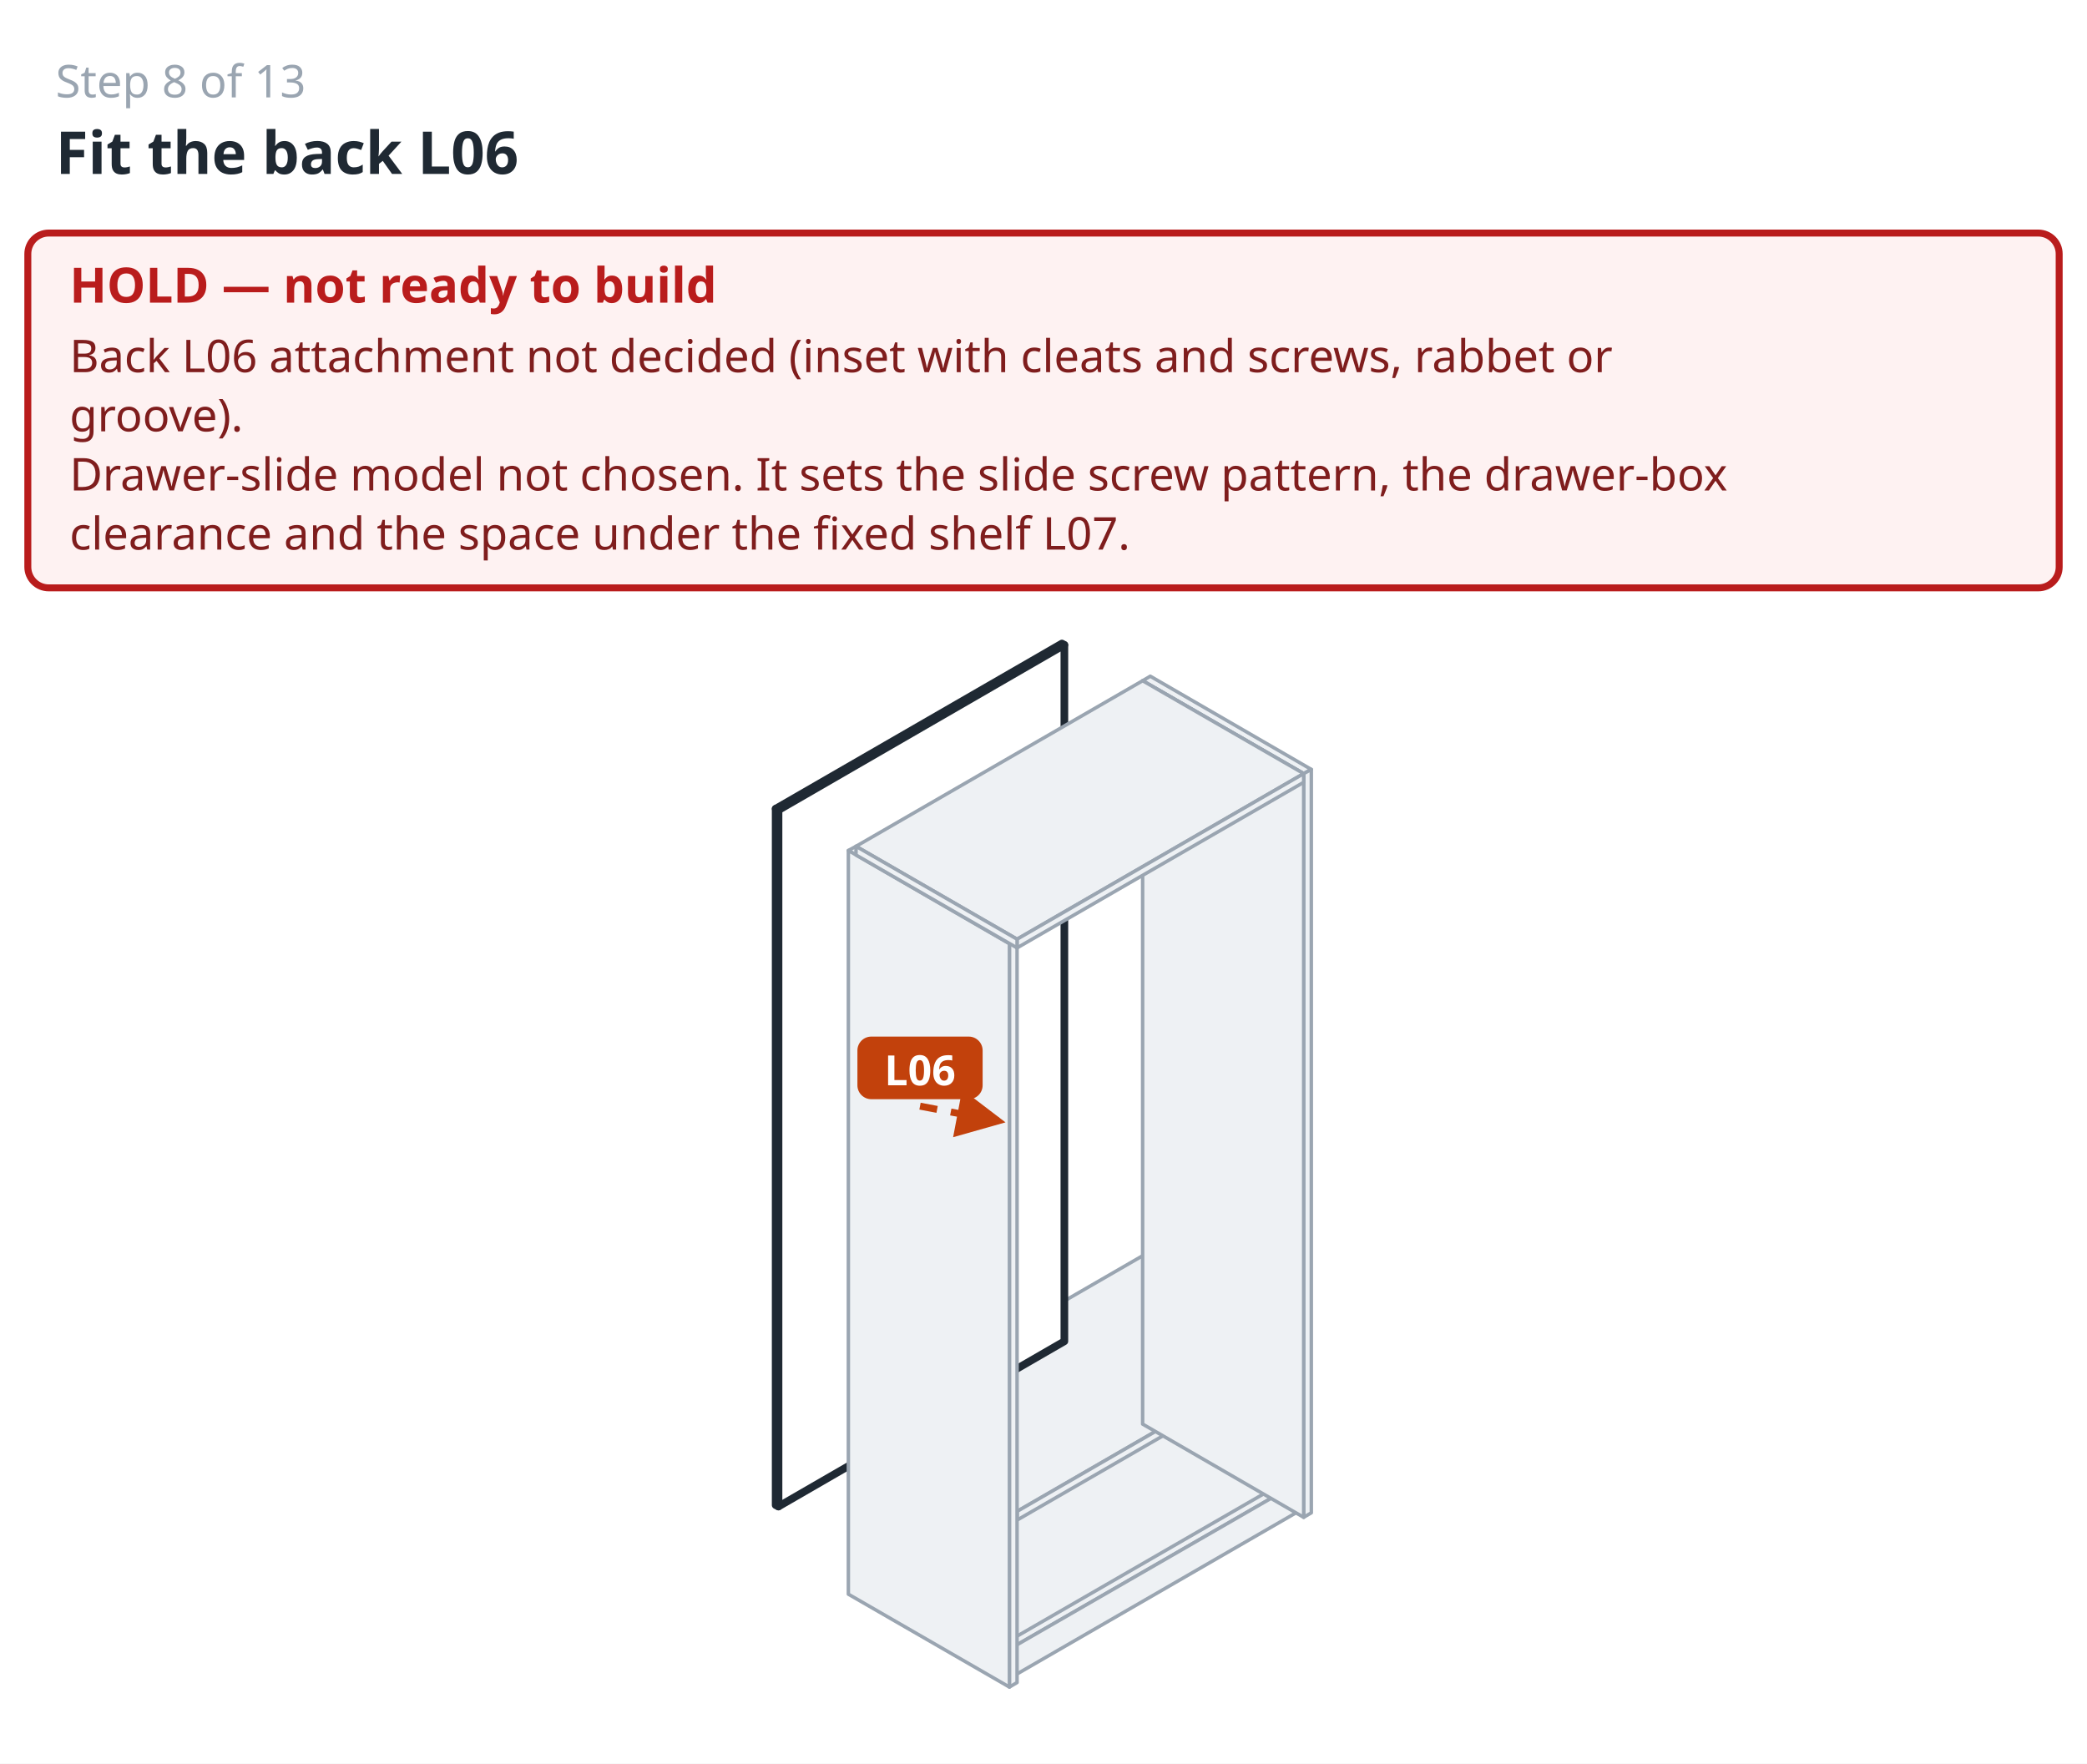
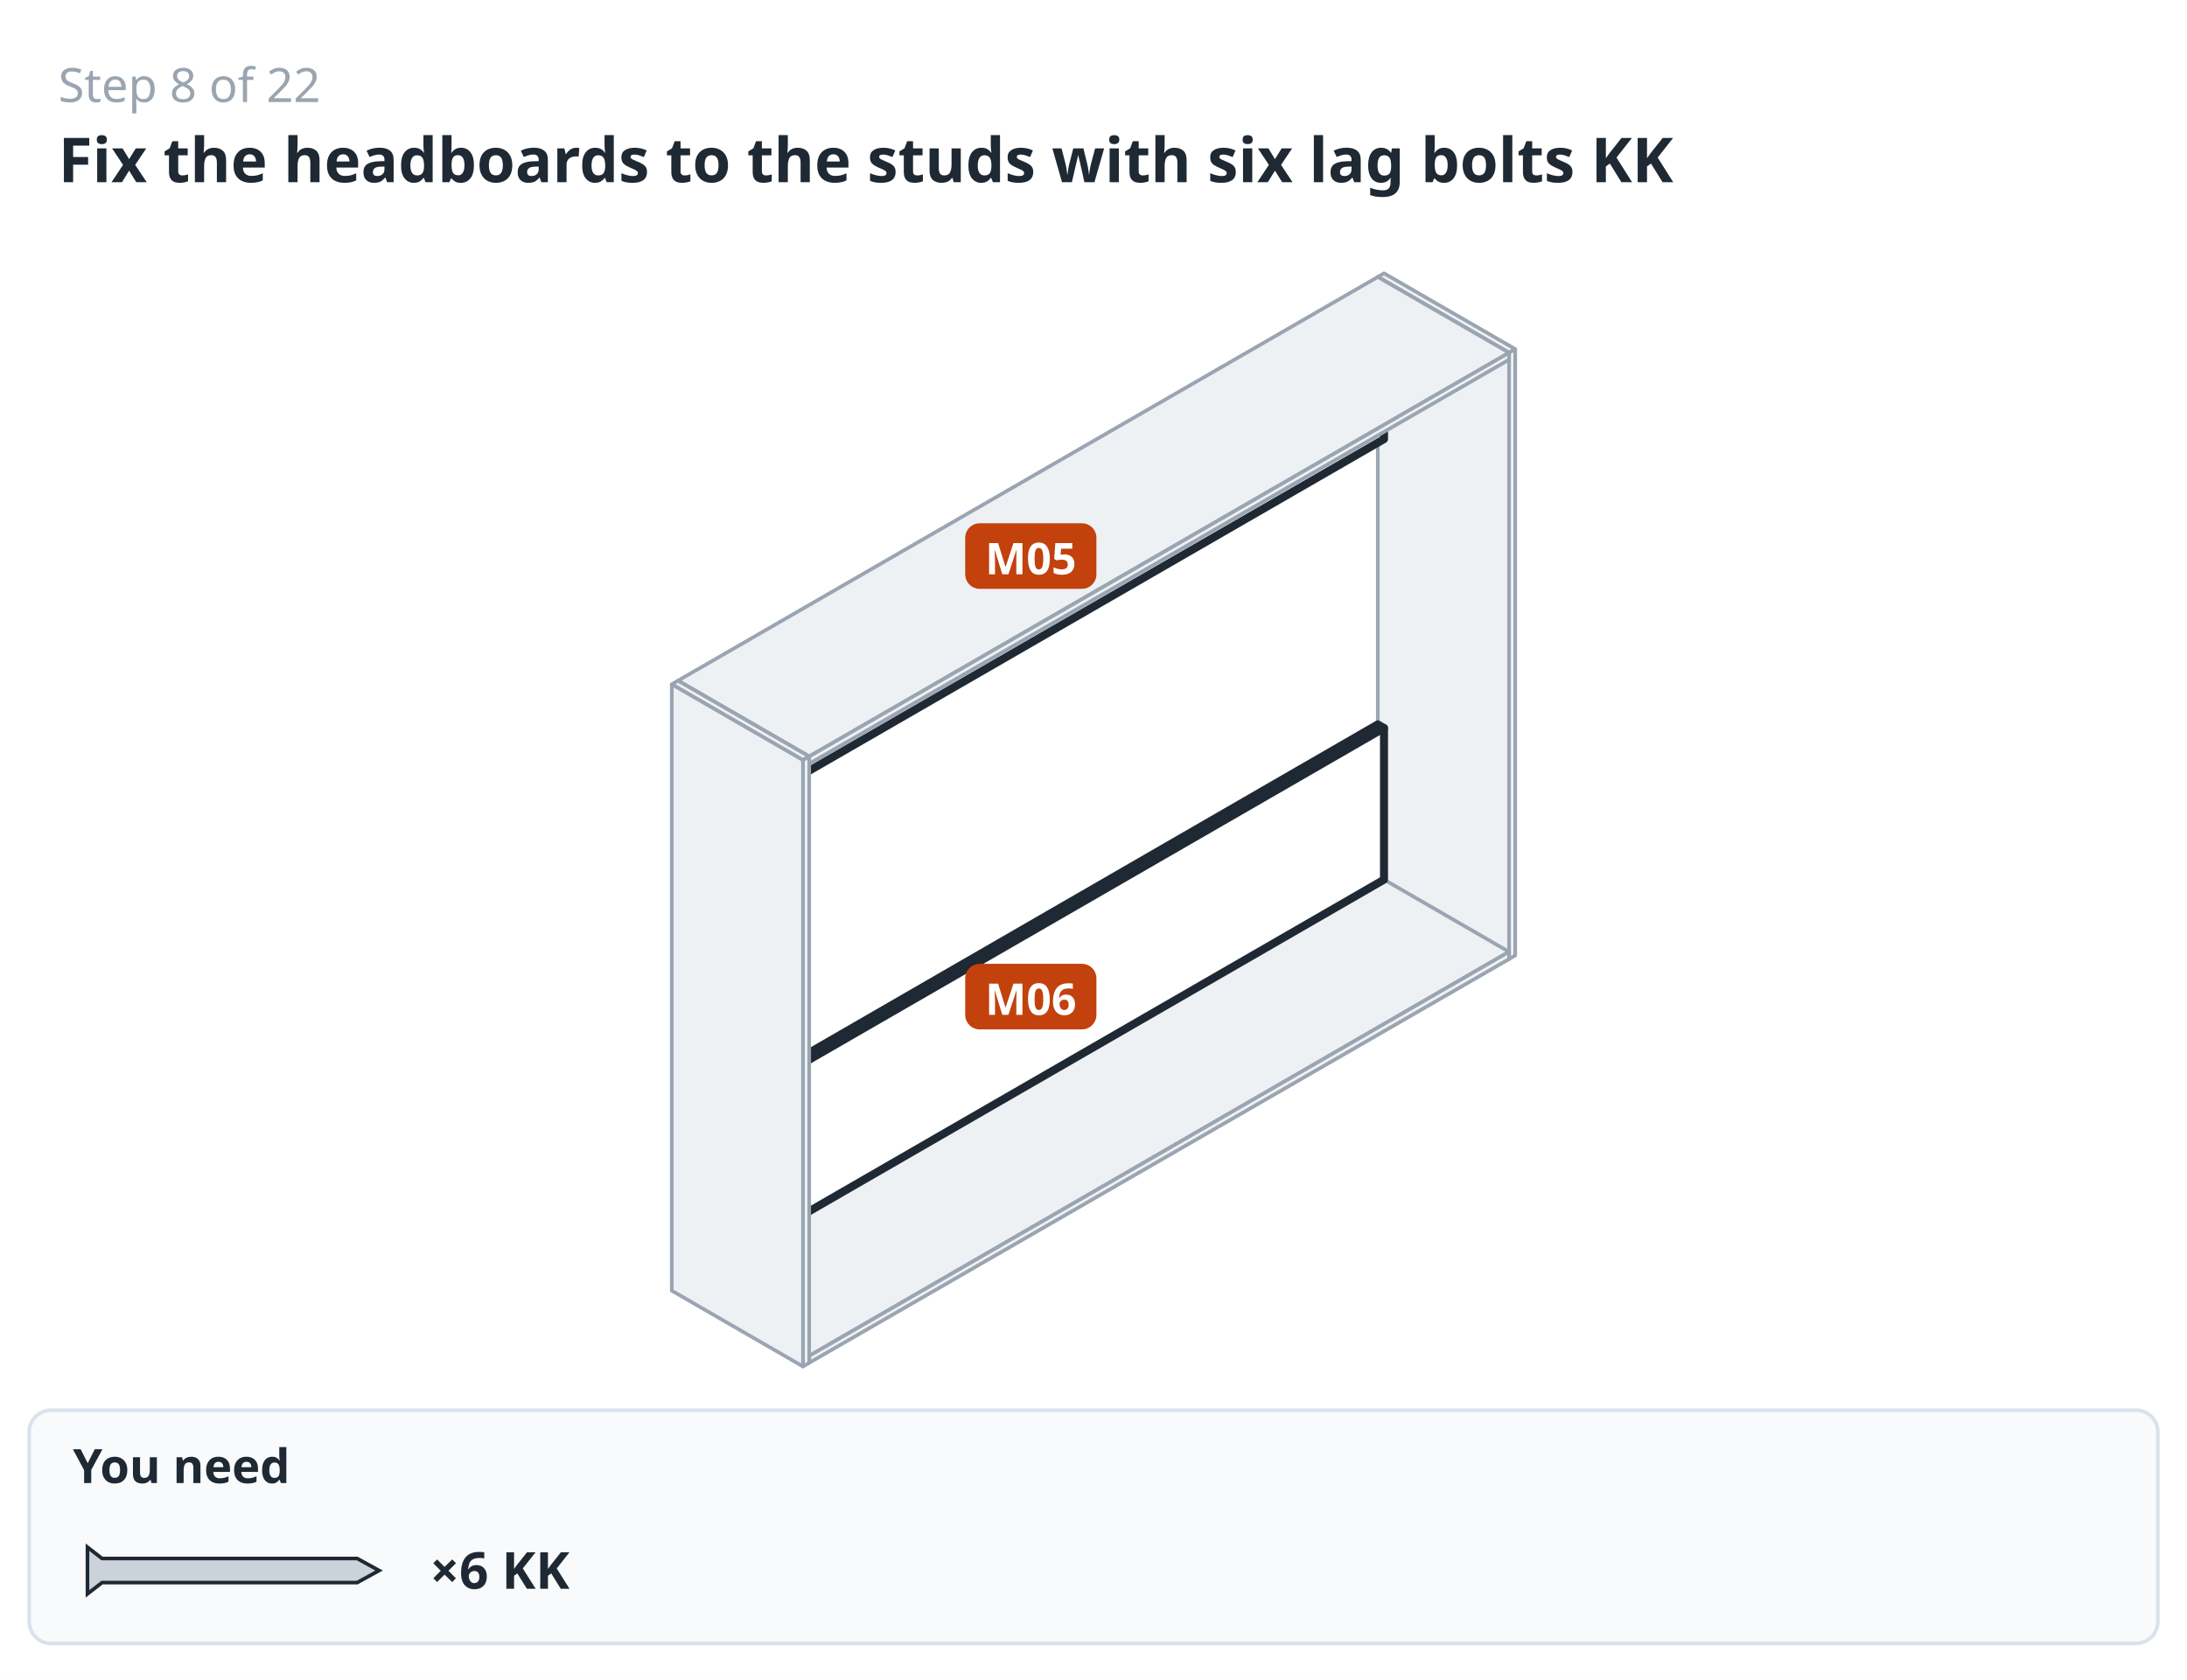
- <svg xmlns="http://www.w3.org/2000/svg" viewBox="0 0 600 507" width="600" height="507" role="img" font-family="system-ui, sans-serif">
+ <svg xmlns="http://www.w3.org/2000/svg" viewBox="0 0 600 461" width="600" height="461" role="img" font-family="system-ui, sans-serif">
  <rect width="100%" height="100%" fill="#fff" />
  <defs>
    <marker id="arrow" viewBox="0 0 10 10" refX="9" refY="5" markerWidth="7" markerHeight="7" orient="auto">
      <path d="M0,0 L10,5 L0,10 z" fill="#c2410c" />
    </marker>
  </defs>
-   <text x="16.0" y="28.0" font-size="13" font-weight="normal" fill="#9aa5b1" text-anchor="start">Step 8 of 13</text>
-   <text x="16.0" y="50.0" font-size="17" font-weight="bold" fill="#1f2933" text-anchor="start">Fit the back L06</text>
-   <rect x="8" y="67" width="584" height="102" rx="6" fill="#fef2f2" stroke="#b91c1c" stroke-width="2" />
-   <text x="20.0" y="87.0" font-size="14" font-weight="bold" fill="#b91c1c" text-anchor="start">HOLD — not ready to build</text>
-   <text x="20.0" y="107.0" font-size="13" font-weight="normal" fill="#7f1d1d" text-anchor="start">Back L06 attachment not decided (inset with cleats and screws, rabbet or</text>
-   <text x="20.0" y="124.0" font-size="13" font-weight="normal" fill="#7f1d1d" text-anchor="start">groove).</text>
-   <text x="20.0" y="141.0" font-size="13" font-weight="normal" fill="#7f1d1d" text-anchor="start">Drawer-slide model not chosen. It sets the slide screw pattern, the drawer-box</text>
-   <text x="20.0" y="158.0" font-size="13" font-weight="normal" fill="#7f1d1d" text-anchor="start">clearance and the space under the fixed shelf L07.</text>
-   <g class="part done" data-part="L04">
-     <polygon points="328.5,398.6 246.1,446.2 292.4,472.9 374.8,425.3" fill="#eef1f4" stroke="#9aa5b1" stroke-width="1" stroke-linejoin="round" />
-     <polygon points="374.8,427.8 292.4,475.4 292.4,472.9 374.8,425.3" fill="#eef1f4" stroke="#9aa5b1" stroke-width="1" stroke-linejoin="round" />
-     <polygon points="246.1,448.7 292.4,475.4 292.4,472.9 246.1,446.2" fill="#eef1f4" stroke="#9aa5b1" stroke-width="1" stroke-linejoin="round" />
+   <text x="16.0" y="28.0" font-size="13" font-weight="normal" fill="#9aa5b1" text-anchor="start">Step 8 of 22</text>
+   <text x="16.0" y="50.0" font-size="17" font-weight="bold" fill="#1f2933" text-anchor="start">Fix the headboards to the studs with six lag bolts KK</text>
+   <g class="part done" data-part="I-R">
+     <polygon points="391.2,169.4 390.8,169.7 407.9,179.6 408.4,179.3" fill="#eef1f4" stroke="#9aa5b1" stroke-width="1" stroke-linejoin="round" />
+     <polygon points="408.4,231.7 407.9,231.9 407.9,179.6 408.4,179.3" fill="#eef1f4" stroke="#9aa5b1" stroke-width="1" stroke-linejoin="round" />
+     <polygon points="390.8,222.0 407.9,231.9 407.9,179.6 390.8,169.7" fill="#eef1f4" stroke="#9aa5b1" stroke-width="1" stroke-linejoin="round" />
  </g>
-   <g class="part done" data-part="L05">
-     <polygon points="370.5,425.3 288.0,472.9 290.2,474.1 372.6,426.6" fill="#eef1f4" stroke="#9aa5b1" stroke-width="1" stroke-linejoin="round" />
-     <polygon points="372.6,434.9 290.2,482.5 290.2,474.1 372.6,426.6" fill="#eef1f4" stroke="#9aa5b1" stroke-width="1" stroke-linejoin="round" />
-     <polygon points="288.0,481.2 290.2,482.5 290.2,474.1 288.0,472.9" fill="#eef1f4" stroke="#9aa5b1" stroke-width="1" stroke-linejoin="round" />
+   <g class="part done" data-part="M01">
+     <polygon points="379.7,75.0 378.0,76.0 414.0,96.8 415.7,95.8" fill="#eef1f4" stroke="#9aa5b1" stroke-width="1" stroke-linejoin="round" />
+     <polygon points="415.7,262.2 414.0,263.2 414.0,96.8 415.7,95.8" fill="#eef1f4" stroke="#9aa5b1" stroke-width="1" stroke-linejoin="round" />
+     <polygon points="378.0,242.4 414.0,263.2 414.0,96.8 378.0,76.0" fill="#eef1f4" stroke="#9aa5b1" stroke-width="1" stroke-linejoin="round" />
  </g>
-   <g class="part done" data-part="L07">
-     <polygon points="329.2,360.6 246.8,408.2 292.4,434.5 374.8,386.9" fill="#eef1f4" stroke="#9aa5b1" stroke-width="1" stroke-linejoin="round" />
-     <polygon points="374.8,389.4 292.4,437.0 292.4,434.5 374.8,386.9" fill="#eef1f4" stroke="#9aa5b1" stroke-width="1" stroke-linejoin="round" />
-     <polygon points="246.8,410.7 292.4,437.0 292.4,434.5 246.8,408.2" fill="#eef1f4" stroke="#9aa5b1" stroke-width="1" stroke-linejoin="round" />
+   <g class="part done" data-part="M04">
+     <polygon points="378.0,240.4 186.0,351.3 222.0,372.1 414.0,261.2" fill="#eef1f4" stroke="#9aa5b1" stroke-width="1" stroke-linejoin="round" />
+     <polygon points="414.0,263.2 222.0,374.0 222.0,372.1 414.0,261.2" fill="#eef1f4" stroke="#9aa5b1" stroke-width="1" stroke-linejoin="round" />
+     <polygon points="186.0,353.2 222.0,374.0 222.0,372.1 186.0,351.3" fill="#eef1f4" stroke="#9aa5b1" stroke-width="1" stroke-linejoin="round" />
  </g>
-   <g class="part new" data-part="L06">
-     <polygon points="305.3,185.0 223.0,232.5 223.8,232.9 306.0,185.4" fill="#fff" stroke="#1f2933" stroke-width="2.2" stroke-linejoin="round" />
-     <polygon points="306.0,385.6 223.8,433.1 223.8,232.9 306.0,185.4" fill="#fff" stroke="#1f2933" stroke-width="2.2" stroke-linejoin="round" />
-     <polygon points="223.0,432.7 223.8,433.1 223.8,232.9 223.0,232.5" fill="#fff" stroke="#1f2933" stroke-width="2.2" stroke-linejoin="round" />
+   <g class="part drilled" data-part="M06">
+     <polygon points="378.0,198.8 186.0,309.7 187.7,310.6 379.7,199.8" fill="#fff" stroke="#1f2933" stroke-width="2.2" stroke-linejoin="round" />
+     <polygon points="379.7,241.4 187.7,352.2 187.7,310.6 379.7,199.8" fill="#fff" stroke="#1f2933" stroke-width="2.2" stroke-linejoin="round" />
+     <polygon points="186.0,351.3 187.7,352.2 187.7,310.6 186.0,309.7" fill="#fff" stroke="#1f2933" stroke-width="2.2" stroke-linejoin="round" />
  </g>
-   <g class="part done" data-part="L01">
-     <polygon points="330.7,194.4 328.5,195.7 374.8,222.4 377.0,221.2" fill="#eef1f4" stroke="#9aa5b1" stroke-width="1" stroke-linejoin="round" />
-     <polygon points="377.0,434.9 374.8,436.2 374.8,222.4 377.0,221.2" fill="#eef1f4" stroke="#9aa5b1" stroke-width="1" stroke-linejoin="round" />
-     <polygon points="328.5,409.4 374.8,436.2 374.8,222.4 328.5,195.7" fill="#eef1f4" stroke="#9aa5b1" stroke-width="1" stroke-linejoin="round" />
+   <g class="part drilled" data-part="M05">
+     <polygon points="378.0,77.9 186.0,188.8 187.7,189.7 379.7,78.9" fill="#fff" stroke="#1f2933" stroke-width="2.2" stroke-linejoin="round" />
+     <polygon points="379.7,120.5 187.7,231.3 187.7,189.7 379.7,78.9" fill="#fff" stroke="#1f2933" stroke-width="2.2" stroke-linejoin="round" />
+     <polygon points="186.0,230.4 187.7,231.3 187.7,189.7 186.0,188.8" fill="#fff" stroke="#1f2933" stroke-width="2.2" stroke-linejoin="round" />
  </g>
-   <g class="part done" data-part="L02">
-     <polygon points="246.1,243.3 243.9,244.5 290.2,271.3 292.4,270.0" fill="#eef1f4" stroke="#9aa5b1" stroke-width="1" stroke-linejoin="round" />
-     <polygon points="292.4,483.7 290.2,485.0 290.2,271.3 292.4,270.0" fill="#eef1f4" stroke="#9aa5b1" stroke-width="1" stroke-linejoin="round" />
-     <polygon points="243.9,458.3 290.2,485.0 290.2,271.3 243.9,244.5" fill="#eef1f4" stroke="#9aa5b1" stroke-width="1" stroke-linejoin="round" />
+   <g class="part done" data-part="M03">
+     <polygon points="378.0,76.0 186.0,186.8 222.0,207.6 414.0,96.8" fill="#eef1f4" stroke="#9aa5b1" stroke-width="1" stroke-linejoin="round" />
+     <polygon points="414.0,98.7 222.0,209.6 222.0,207.6 414.0,96.8" fill="#eef1f4" stroke="#9aa5b1" stroke-width="1" stroke-linejoin="round" />
+     <polygon points="186.0,188.8 222.0,209.6 222.0,207.6 186.0,186.8" fill="#eef1f4" stroke="#9aa5b1" stroke-width="1" stroke-linejoin="round" />
  </g>
-   <g class="part done" data-part="L03">
-     <polygon points="328.5,195.7 246.1,243.3 292.4,270.0 374.8,222.4" fill="#eef1f4" stroke="#9aa5b1" stroke-width="1" stroke-linejoin="round" />
-     <polygon points="374.8,224.9 292.4,272.5 292.4,270.0 374.8,222.4" fill="#eef1f4" stroke="#9aa5b1" stroke-width="1" stroke-linejoin="round" />
-     <polygon points="246.1,245.8 292.4,272.5 292.4,270.0 246.1,243.3" fill="#eef1f4" stroke="#9aa5b1" stroke-width="1" stroke-linejoin="round" />
+   <g class="part done" data-part="I-L">
+     <polygon points="199.7,280.0 199.2,280.3 216.4,290.2 216.8,289.9" fill="#eef1f4" stroke="#9aa5b1" stroke-width="1" stroke-linejoin="round" />
+     <polygon points="216.8,342.3 216.4,342.5 216.4,290.2 216.8,289.9" fill="#eef1f4" stroke="#9aa5b1" stroke-width="1" stroke-linejoin="round" />
+     <polygon points="199.2,332.6 216.4,342.5 216.4,290.2 199.2,280.3" fill="#eef1f4" stroke="#9aa5b1" stroke-width="1" stroke-linejoin="round" />
+   </g>
+   <g class="part done" data-part="M02">
+     <polygon points="186.0,186.8 184.3,187.8 220.3,208.6 222.0,207.6" fill="#eef1f4" stroke="#9aa5b1" stroke-width="1" stroke-linejoin="round" />
+     <polygon points="222.0,374.0 220.3,375.0 220.3,208.6 222.0,207.6" fill="#eef1f4" stroke="#9aa5b1" stroke-width="1" stroke-linejoin="round" />
+     <polygon points="184.3,354.2 220.3,375.0 220.3,208.6 184.3,187.8" fill="#eef1f4" stroke="#9aa5b1" stroke-width="1" stroke-linejoin="round" />
  </g>
  <g class="labels">
-     <line x1="264.5" y1="318.0" x2="287.7" y2="322.4" stroke="#c2410c" stroke-width="2" stroke-dasharray="5 4" marker-end="url(#arrow)" />
-     <rect x="246.5" y="298.0" width="36" height="18" rx="4" fill="#c2410c" />
-     <text x="264.5" y="312.0" font-size="12" font-weight="bold" fill="#fff" text-anchor="middle">L06</text>
+     <rect x="264.8" y="264.5" width="36" height="18" rx="4" fill="#c2410c" />
+     <text x="282.8" y="278.5" font-size="12" font-weight="bold" fill="#fff" text-anchor="middle">M06</text>
+     <rect x="264.8" y="143.6" width="36" height="18" rx="4" fill="#c2410c" />
+     <text x="282.8" y="157.6" font-size="12" font-weight="bold" fill="#fff" text-anchor="middle">M05</text>
  </g>
+   <rect x="8" y="387" width="584" height="64" rx="6" fill="#f8fafc" stroke="#d9e2ec" />
+   <text x="20.0" y="407.0" font-size="13" font-weight="bold" fill="#1f2933" text-anchor="start">You need</text>
+   <path d="M24.0,424.6 L28.0,427.7 L98.0,427.7 L104.0,431.0 L98.0,434.3 L28.0,434.3 L24.0,437.4 z" fill="#cbd2d9" stroke="#1f2933" />
+   <text x="118.0" y="436.0" font-size="14" font-weight="bold" fill="#1f2933" text-anchor="start">×6  KK</text>
</svg>
